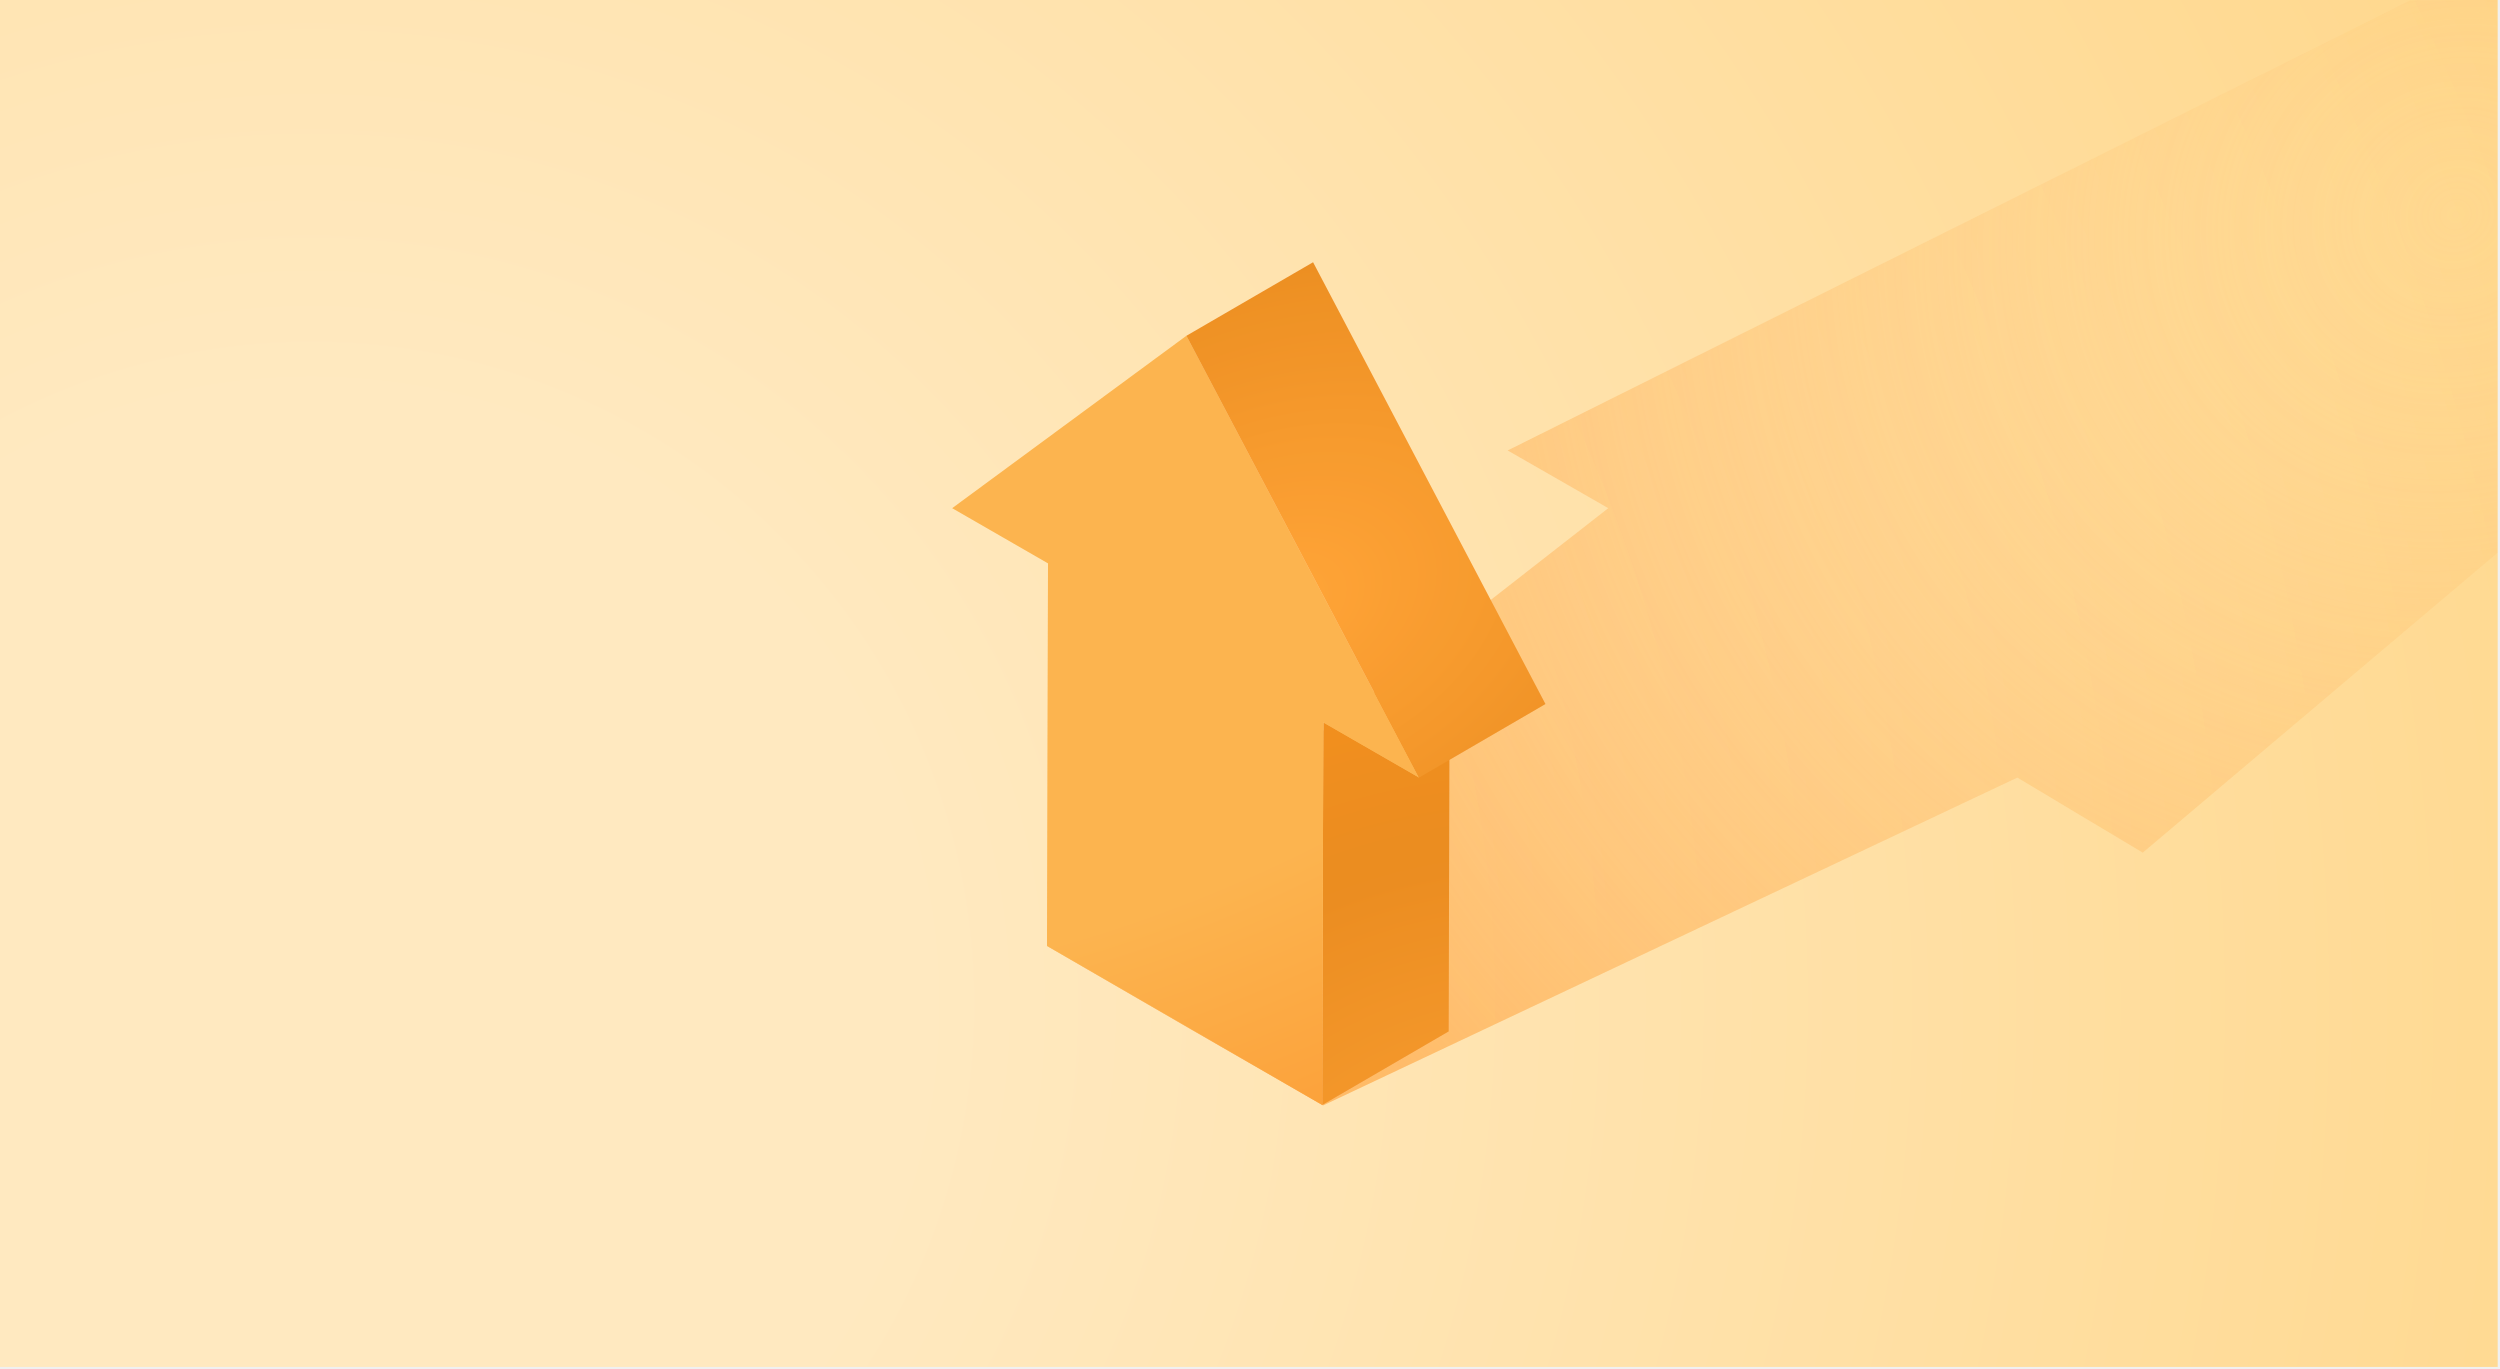
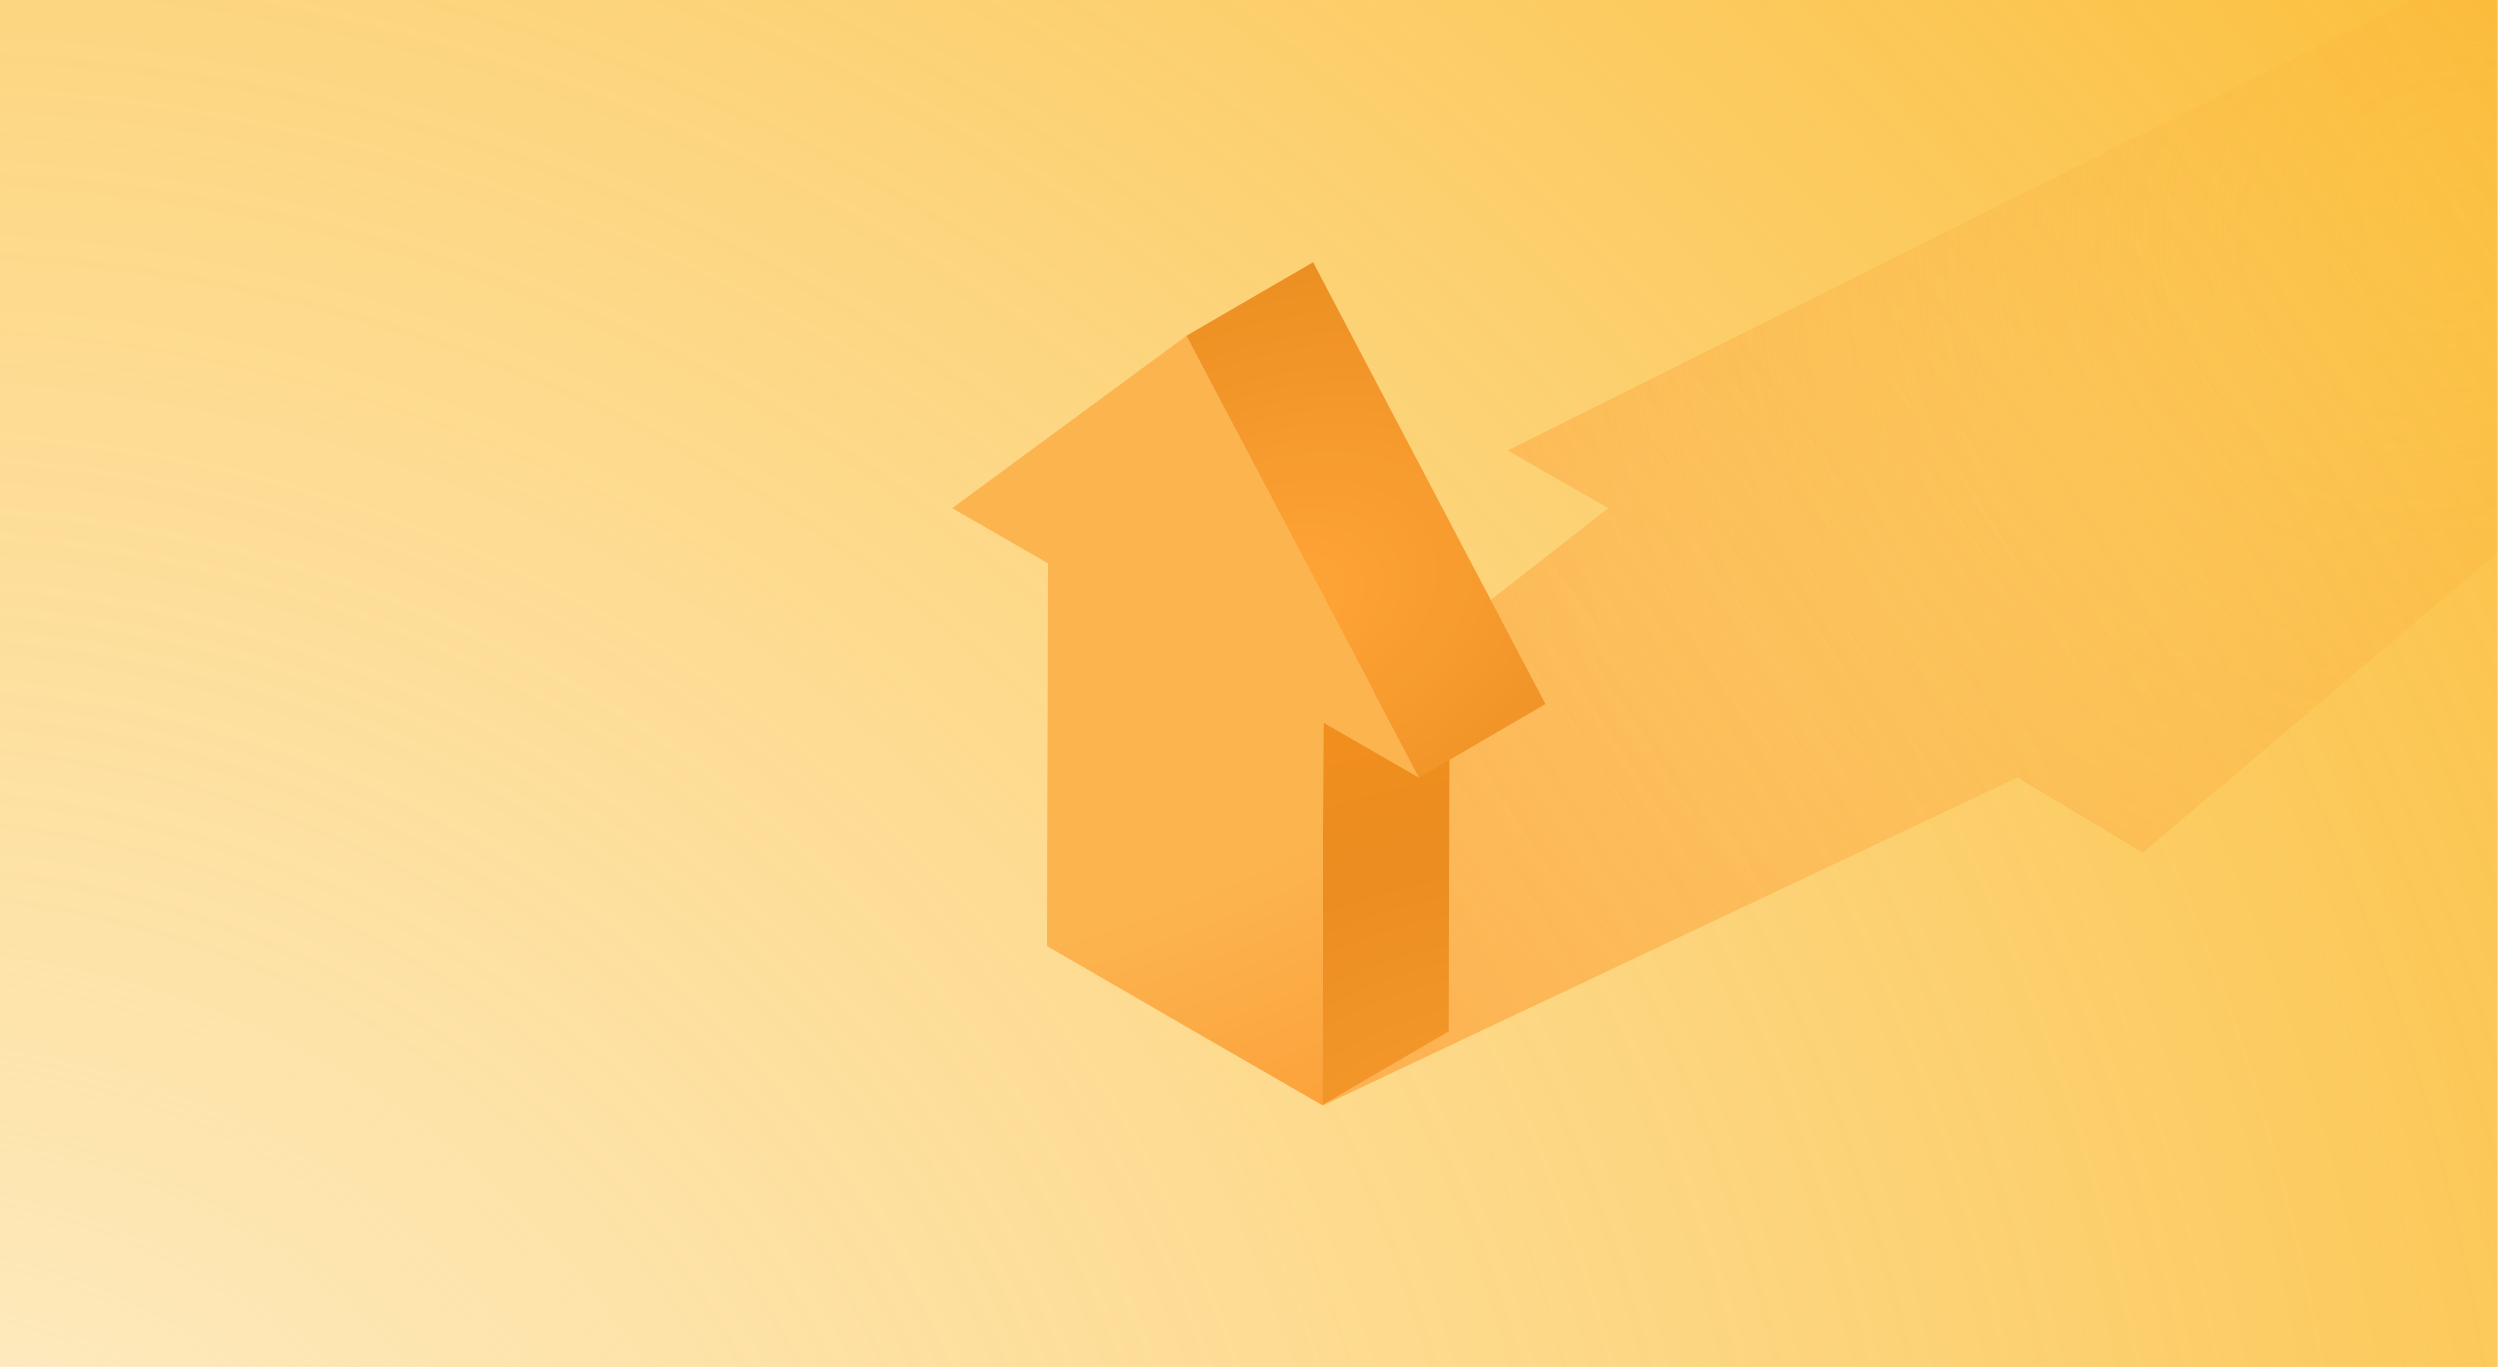
<svg xmlns="http://www.w3.org/2000/svg" width="979" height="536" viewBox="0 0 979 536" fill="none">
-   <g clip-path="url(#clip0_601_31)">
-     <path d="M978.1 0H0V535.3H978.1V0Z" fill="url(#paint0_radial_601_31)" />
-     <g style="mix-blend-mode:multiply">
-       <path d="M629.8 199L519.95 284.75L410.1 370.5L466.5 403.2L518.1 432.9L790 304.5L839.1 333.9L978.1 216.4V107V0L943.9 0.1L590.4 176.4L629.8 199Z" fill="url(#paint1_radial_601_31)" />
-     </g>
-     <path d="M518.2 282.9L567.7 254.1L567.3 403.9L517.8 432.7L518.2 282.9Z" fill="url(#paint2_radial_601_31)" />
-     <path d="M518.2 282.9L567.7 254.1L567.3 403.9L517.8 432.7L518.2 282.9Z" fill="#FFD582" fill-opacity="0.53" style="mix-blend-mode:soft-light" />
-     <path d="M464.6 131.5L555.7 304.5L518.2 282.9L517.8 432.7L410 370.4L410.4 220.6L372.9 199L464.6 131.5Z" fill="url(#paint3_radial_601_31)" />
-     <path d="M464.6 131.5L555.7 304.5L518.2 282.9L517.8 432.7L410 370.4L410.4 220.6L372.9 199L464.6 131.5Z" fill="#FA9F2E" fill-opacity="0.6" style="mix-blend-mode:darken" />
-     <path d="M464.6 131.5L514.2 102.7L605.2 275.7L555.7 304.5L464.6 131.5Z" fill="url(#paint4_radial_601_31)" />
-     <path d="M464.6 131.5L514.2 102.7L605.2 275.7L555.7 304.5L464.6 131.5Z" fill="#FFD582" fill-opacity="0.55" style="mix-blend-mode:soft-light" />
+   <rect width="979" height="536" fill="white" />
+   <path d="M978.1 0H0V535.3H978.1V0Z" fill="url(#paint0_radial_296_6)" />
+   <g style="mix-blend-mode:multiply">
+     <path style="mix-blend-mode:multiply" d="M629.8 199L519.95 284.75L410.1 370.5L466.5 403.2L518.1 432.9L790 304.5L839.1 333.9L978.1 216.4V107V0L943.9 0.1L590.4 176.4L629.8 199Z" fill="url(#paint1_radial_296_6)" />
+   </g>
+   <path d="M518.2 282.9L567.7 254.1L567.3 403.9L517.8 432.7L518.2 282.9Z" fill="url(#paint2_radial_296_6)" />
+   <g style="mix-blend-mode:soft-light">
+     <path d="M518.2 282.9L567.7 254.1L567.3 403.9L517.8 432.7L518.2 282.9Z" fill="#FFD582" fill-opacity="0.53" />
+   </g>
+   <path d="M464.6 131.5L555.7 304.5L518.2 282.9L517.8 432.7L410 370.4L410.4 220.6L372.9 199L464.6 131.5Z" fill="url(#paint3_radial_296_6)" />
+   <g style="mix-blend-mode:darken">
+     <path d="M464.6 131.5L555.7 304.5L518.2 282.9L517.8 432.7L410 370.4L410.4 220.6L372.9 199L464.6 131.5Z" fill="#FA9F2E" fill-opacity="0.6" />
+   </g>
+   <path d="M464.6 131.5L514.2 102.7L605.2 275.7L555.7 304.5L464.6 131.5Z" fill="url(#paint4_radial_296_6)" />
+   <g style="mix-blend-mode:soft-light">
+     <path d="M464.6 131.5L514.2 102.7L605.2 275.7L555.7 304.5L464.6 131.5Z" fill="#FFD582" fill-opacity="0.55" />
  </g>
  <defs>
-     <radialGradient id="paint0_radial_601_31" cx="0" cy="0" r="1" gradientUnits="userSpaceOnUse" gradientTransform="translate(123.374 395.524) rotate(-20.3429) scale(1094.57 1083.73)">
-       <stop stop-color="#FFE9C0" />
-       <stop offset="0.218" stop-color="#FFE9C0" />
-       <stop offset="1" stop-color="#FFD482" />
+     <radialGradient id="paint0_radial_296_6" cx="0" cy="0" r="1" gradientUnits="userSpaceOnUse" gradientTransform="translate(-51.9999 715.5) rotate(-31.4848) scale(1254.14 1241.72)">
+       <stop stop-color="#FDF7E7" />
+       <stop offset="0.294" stop-color="#FDD47A" stop-opacity="0.65" />
+       <stop offset="1" stop-color="#FBBF3C" />
    </radialGradient>
-     <radialGradient id="paint1_radial_601_31" cx="0" cy="0" r="1" gradientUnits="userSpaceOnUse" gradientTransform="translate(964.105 83.0839) rotate(147.934) scale(548.787 508.583)">
+     <radialGradient id="paint1_radial_296_6" cx="0" cy="0" r="1" gradientUnits="userSpaceOnUse" gradientTransform="translate(964.105 83.0839) rotate(147.934) scale(548.787 508.583)">
      <stop stop-color="#FFF3E4" stop-opacity="0.09" />
      <stop offset="1" stop-color="#FFD093" />
    </radialGradient>
-     <radialGradient id="paint2_radial_601_31" cx="0" cy="0" r="1" gradientUnits="userSpaceOnUse" gradientTransform="translate(601.664 513.78) rotate(-89.8665) scale(274.735 308.186)">
+     <radialGradient id="paint2_radial_296_6" cx="0" cy="0" r="1" gradientUnits="userSpaceOnUse" gradientTransform="translate(601.664 513.78) rotate(-89.8665) scale(274.735 308.186)">
      <stop stop-color="#FF9338" />
      <stop offset="0.665" stop-color="#E37920" />
      <stop offset="1" stop-color="#F17E1D" />
    </radialGradient>
-     <radialGradient id="paint3_radial_601_31" cx="0" cy="0" r="1" gradientUnits="userSpaceOnUse" gradientTransform="translate(402.344 195.132) rotate(68.902) scale(305.455 571.948)">
+     <radialGradient id="paint3_radial_296_6" cx="0" cy="0" r="1" gradientUnits="userSpaceOnUse" gradientTransform="translate(402.344 195.132) rotate(68.902) scale(305.455 571.948)">
      <stop stop-color="#FFD482" />
      <stop offset="0.554" stop-color="#FFD482" />
      <stop offset="1" stop-color="#FF9338" />
    </radialGradient>
-     <radialGradient id="paint4_radial_601_31" cx="0" cy="0" r="1" gradientUnits="userSpaceOnUse" gradientTransform="translate(502.62 235.399) rotate(-23.2946) scale(285.886 202.731)">
+     <radialGradient id="paint4_radial_296_6" cx="0" cy="0" r="1" gradientUnits="userSpaceOnUse" gradientTransform="translate(502.62 235.399) rotate(-23.2946) scale(285.886 202.731)">
      <stop stop-color="#FF9338" />
      <stop offset="0.665" stop-color="#E37920" />
      <stop offset="1" stop-color="#F17E1D" />
    </radialGradient>
-     <clipPath id="clip0_601_31">
-       <rect width="978.1" height="535.3" fill="white" />
-     </clipPath>
  </defs>
</svg>
